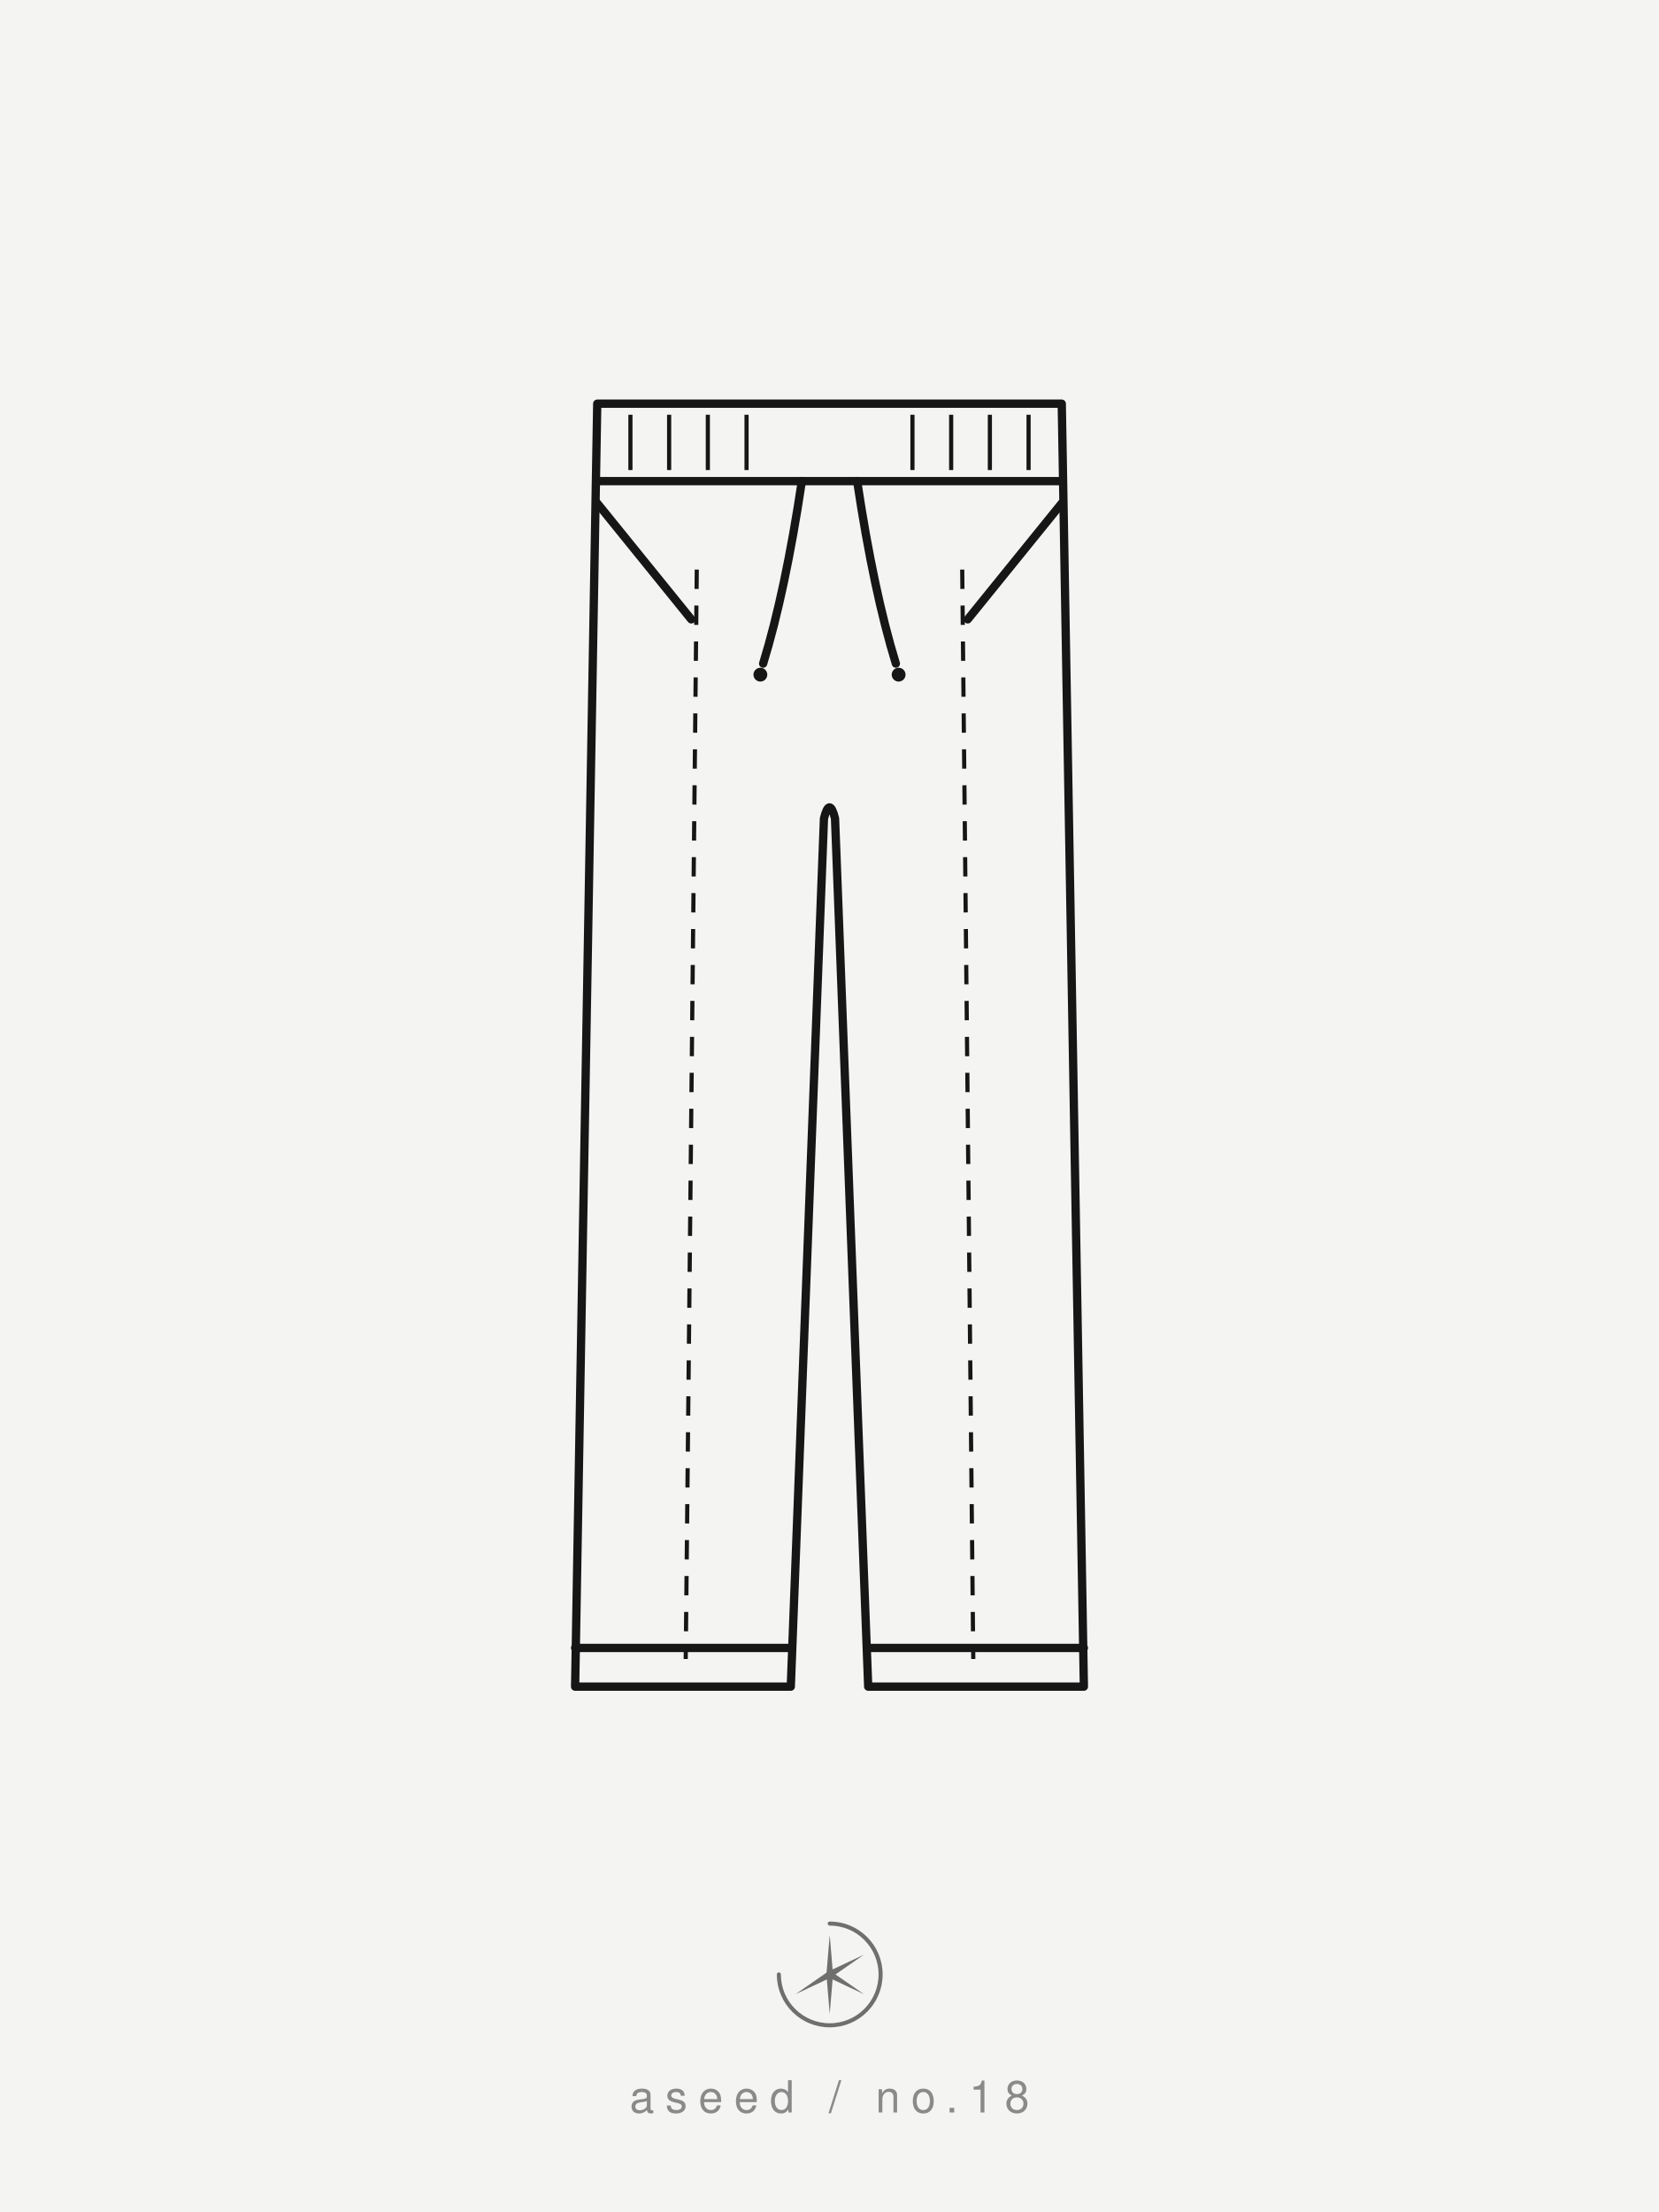
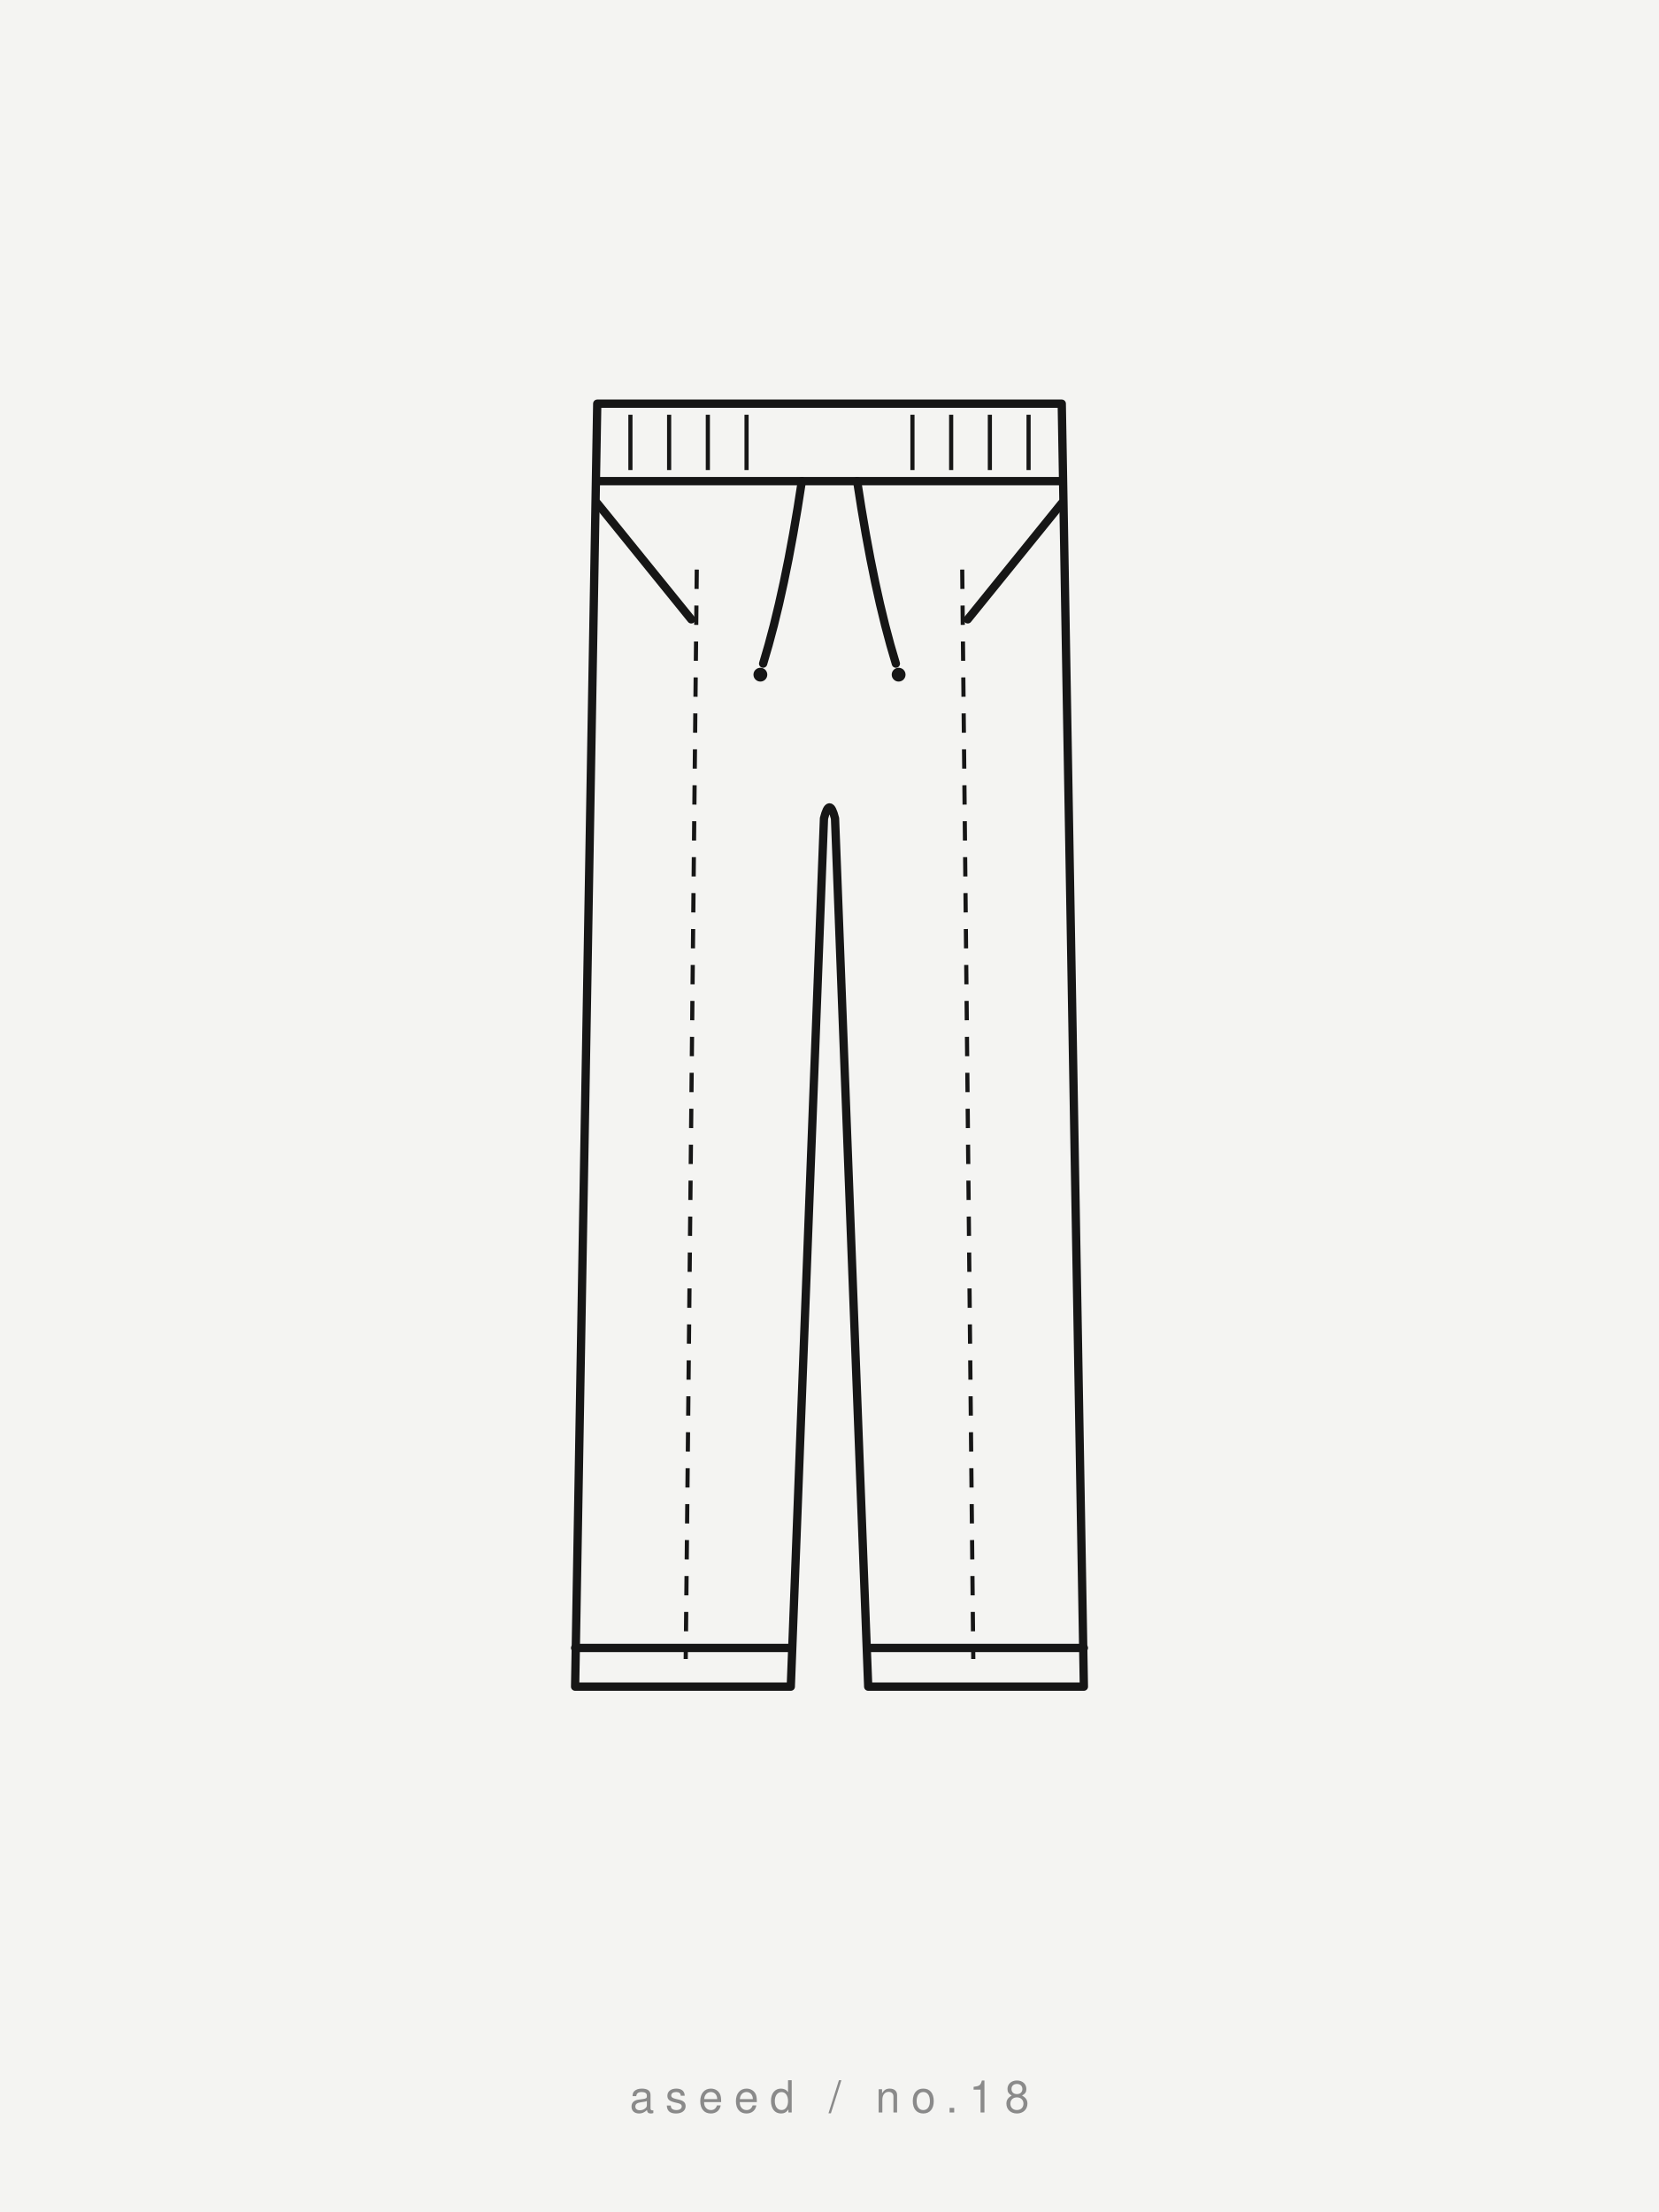
<svg xmlns="http://www.w3.org/2000/svg" viewBox="0 0 600 800">
  <rect width="600" height="800" fill="#f4f4f2" />
  <g fill="none" stroke="#161616" stroke-width="3" stroke-linecap="round" stroke-linejoin="round">
    <path d="M216,146 L384,146 L392,610 L314,610 L302,296 Q300,288 298,296 L286,610 L208,610 Z" />
    <path d="M216,174 L384,174" />
    <path d="M290,174 Q284,214 276,240 M310,174 Q316,214 324,240" />
    <path d="M216,182 L250,224 M384,182 L350,224" />
    <path d="M208,596 L286,596 M314,596 L392,596" />
  </g>
  <g fill="none" stroke="#161616" stroke-width="1.5">
    <path d="M228,150 L228,170 M242,150 L242,170 M256,150 L256,170 M270,150 L270,170 M330,150 L330,170 M344,150 L344,170 M358,150 L358,170 M372,150 L372,170" />
  </g>
  <g fill="none" stroke="#161616" stroke-width="1.5" stroke-dasharray="7 6">
    <path d="M252,206 L248,600 M348,206 L352,600" />
  </g>
  <g fill="#161616">
    <circle cx="275" cy="244" r="2.5" />
    <circle cx="325" cy="244" r="2.5" />
  </g>
-   <g fill="#161616" opacity=".6" transform="translate(278,692) scale(0.92)">
-     <path d="M24,4 A20,20 0 1 1 4,24" fill="none" stroke-linecap="round" stroke="#161616" stroke-width="1.6" />
-     <path d="M22.7,24 L24,8.5 L25.3,24 Z" />
-     <path d="M22.7,24 L24,8.5 L25.3,24 Z" transform="rotate(60 24 24)" />
-     <path d="M22.7,24 L24,8.5 L25.3,24 Z" transform="rotate(120 24 24)" />
-     <path d="M22.7,24 L24,8.5 L25.3,24 Z" transform="rotate(180 24 24)" />
-     <path d="M22.7,24 L24,8.5 L25.3,24 Z" transform="rotate(240 24 24)" />
-   </g>
  <text x="300" y="764" font-family="Helvetica, Arial, sans-serif" font-size="16" letter-spacing="4" fill="#8a8a8a" text-anchor="middle">aseed / no.18</text>
</svg>
